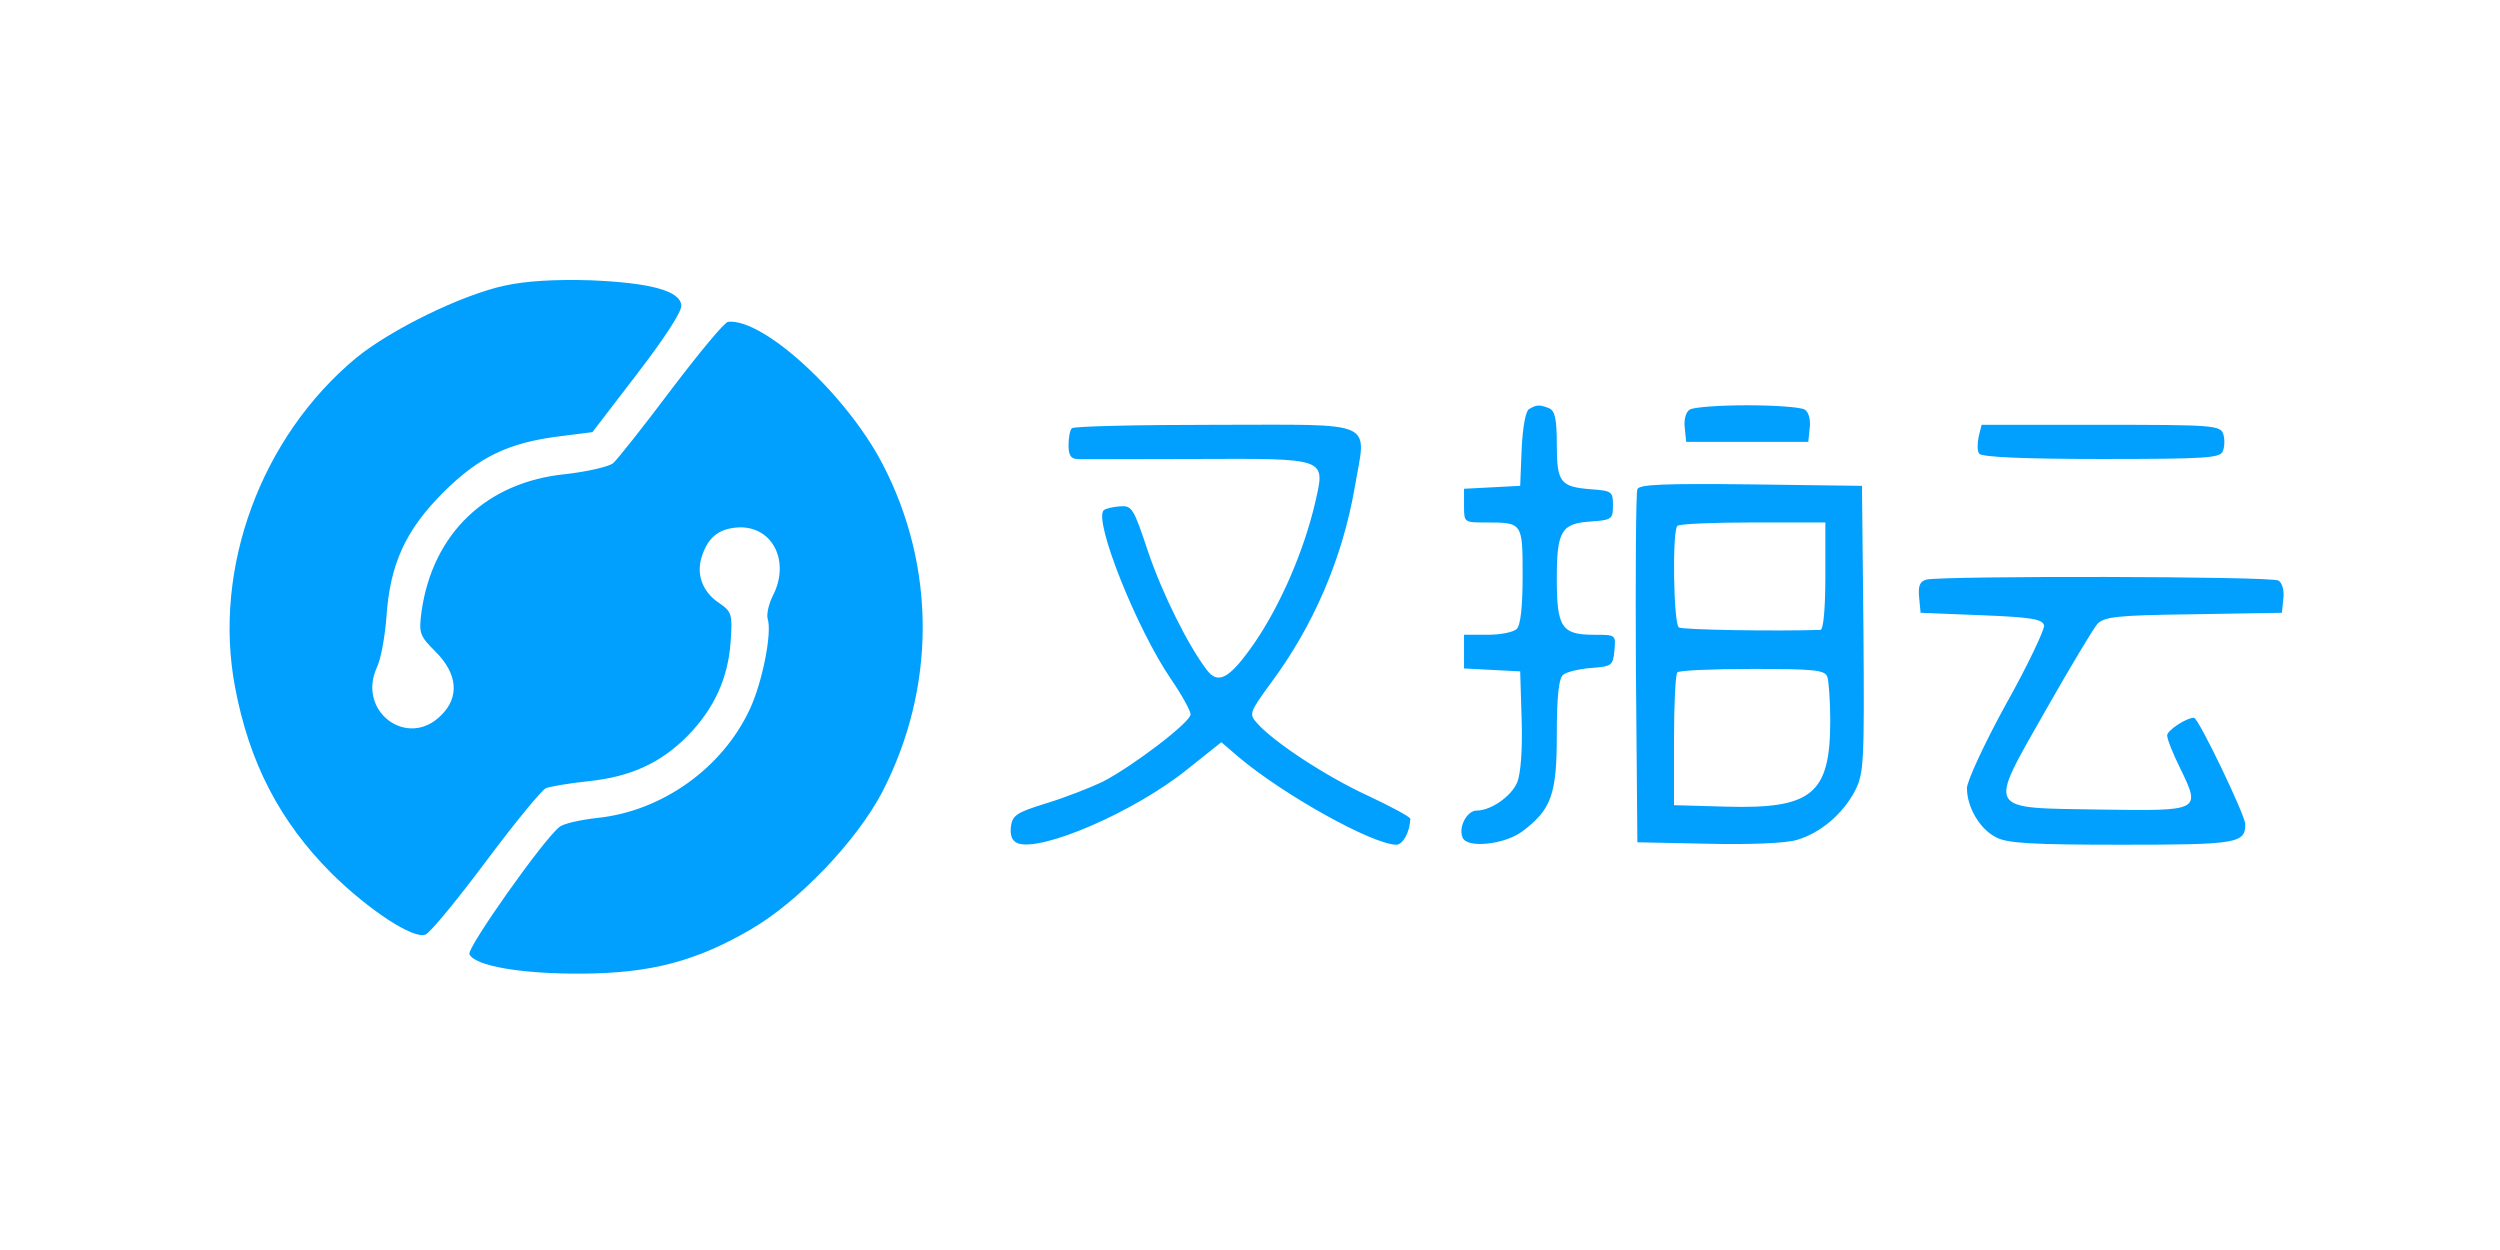
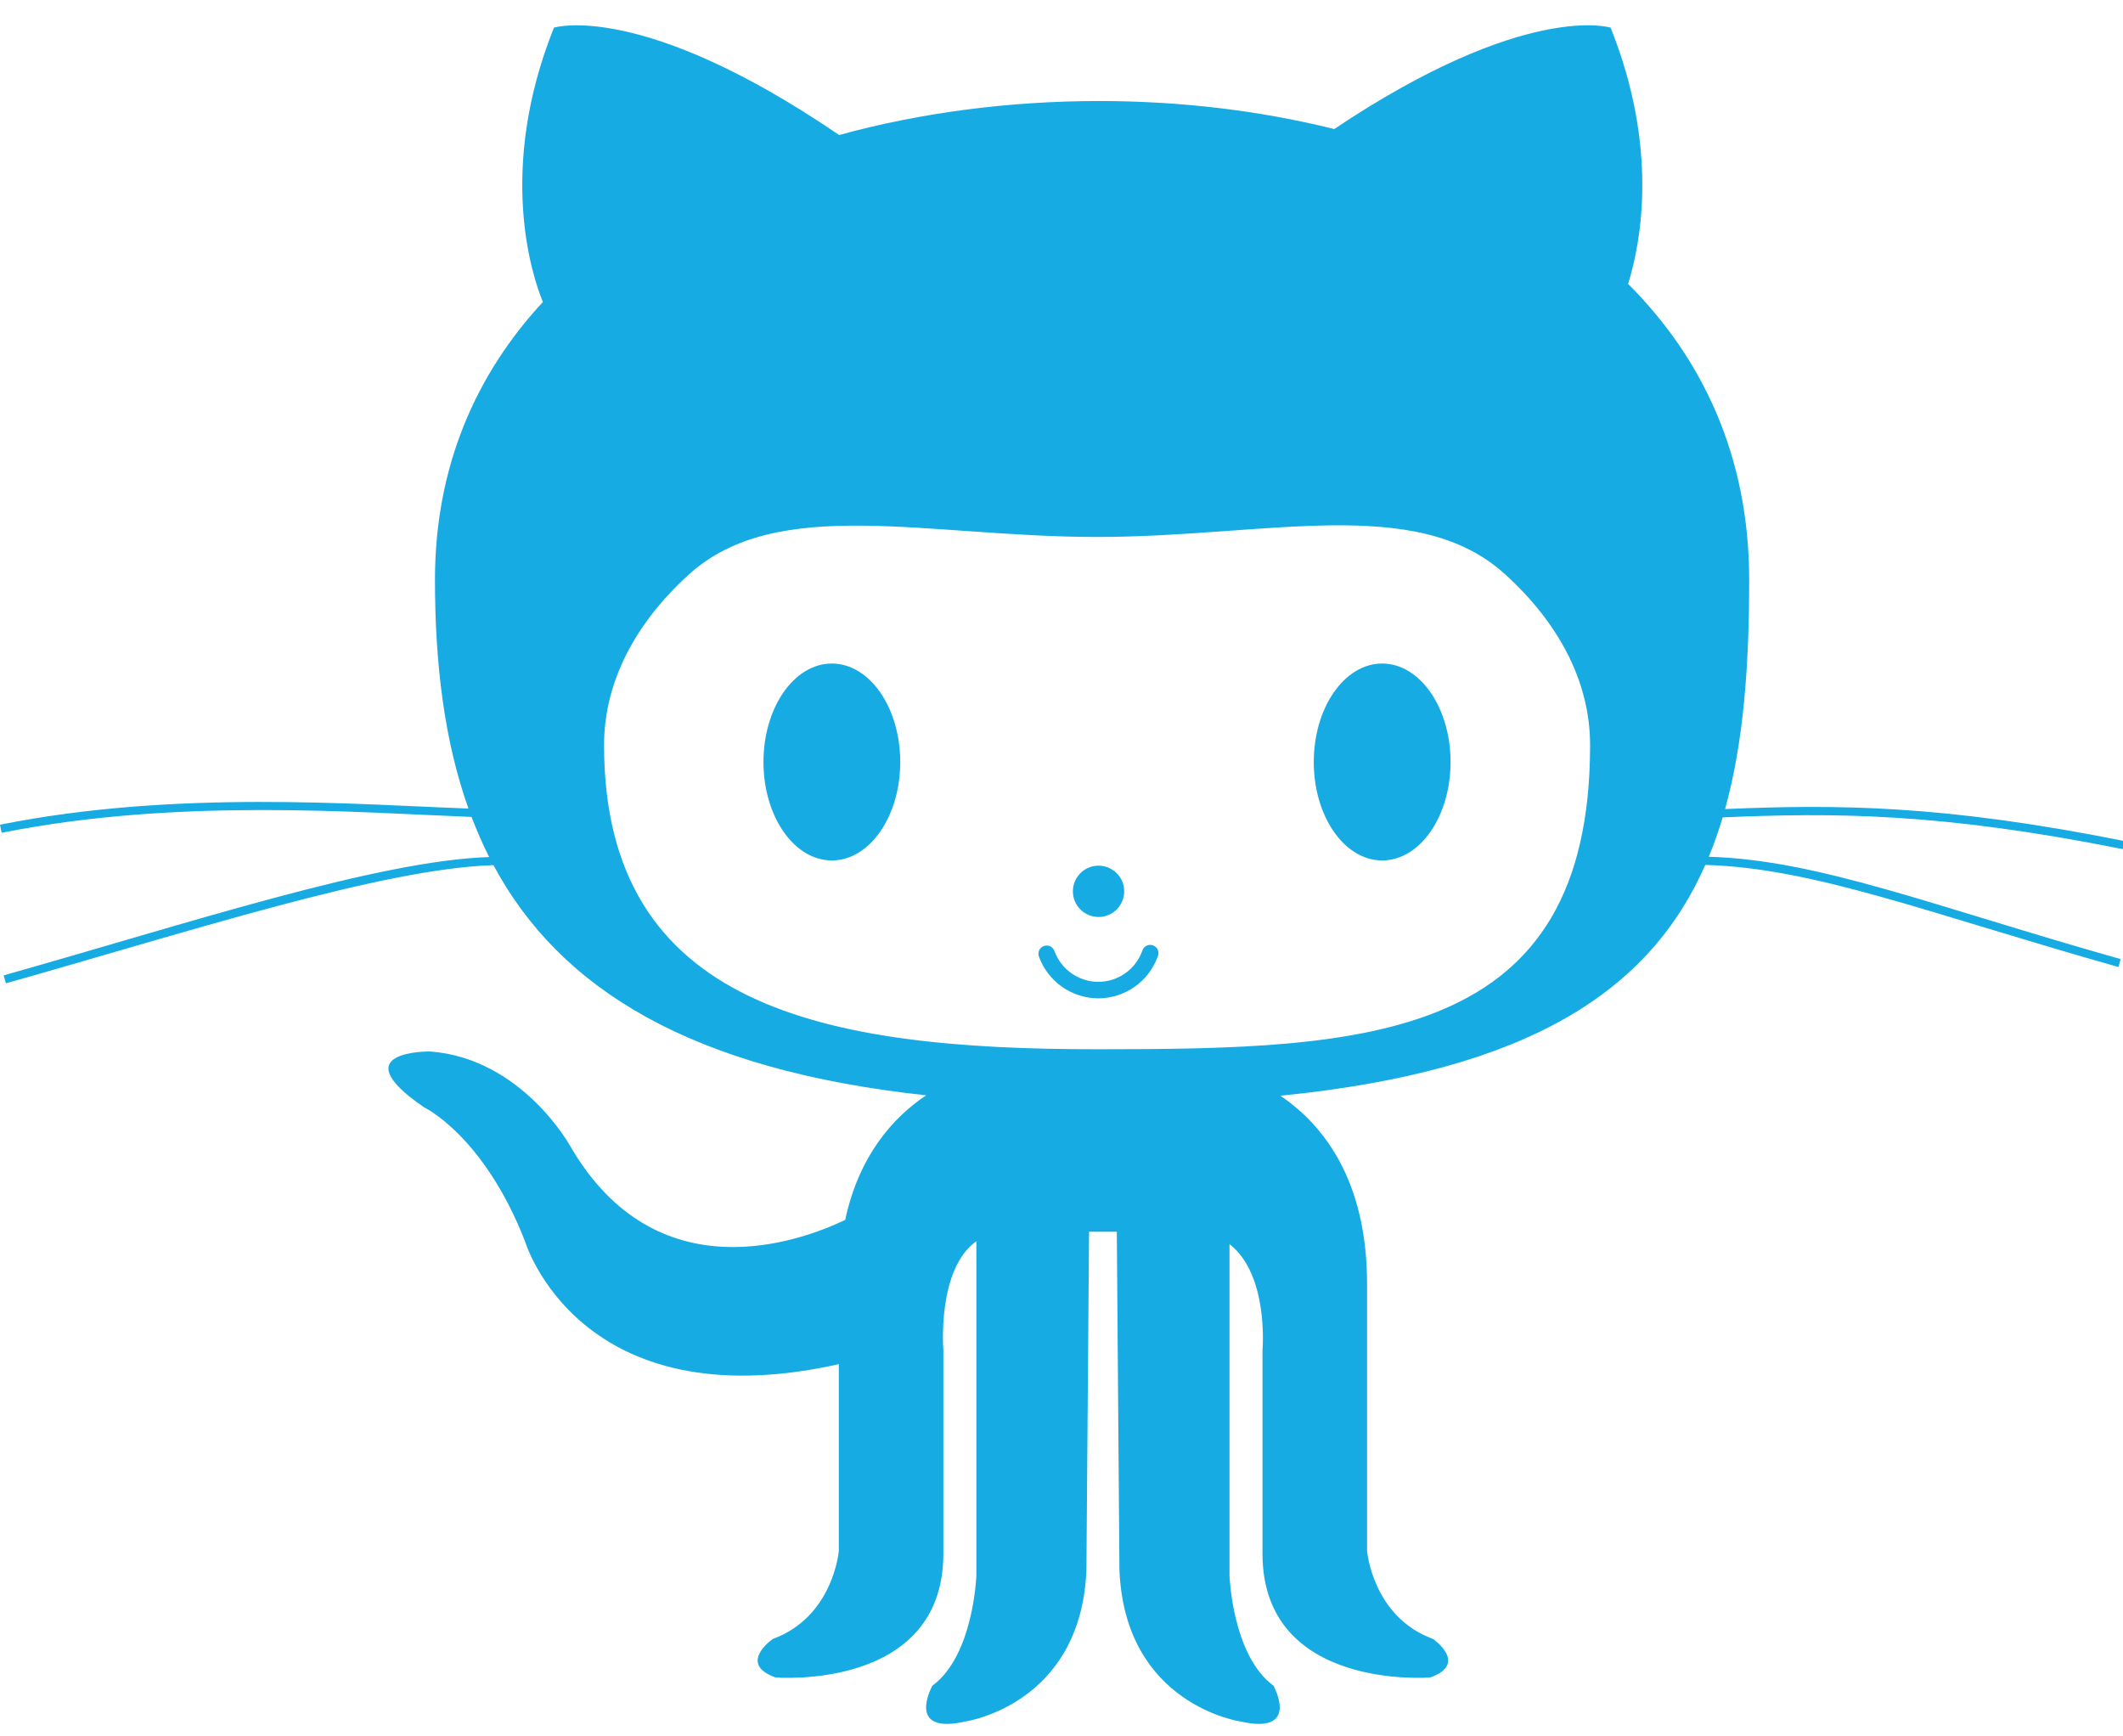
- <svg xmlns="http://www.w3.org/2000/svg" class="icon" viewBox="0 0 1860 1024" width="90" height="45">
-   <path d="M319.333 234c-35.2 7.6-93.2 36-121.6 59.2-78 64.8-117.6 172.4-99.2 269.6 11.6 62 36.8 110.4 79.2 152.8 30 29.6 66.8 54 76.8 50 3.6-1.2 26-28.4 49.6-60s45.6-58.4 49.2-60c3.2-1.2 18.8-4 34.4-5.6 34.8-3.6 59.2-14.8 81.2-36.8 22-22.4 33.6-47.6 35.6-77.6 1.6-22.4.8-24.4-8.8-31.2-14.4-9.2-20-24.4-14.4-39.6 5.2-15.6 14.8-22.4 31.2-22.8 27.2 0 40.8 28.8 26.4 56.4-3.2 6.4-5.2 15.2-4 18.8 3.6 11.2-4.4 52-14.8 74-22.4 48-71.6 83.2-124.4 88.8-14.4 1.6-28.8 4.8-31.6 7.6-13.2 10.4-75.6 98.8-73.6 104 4 9.6 42.4 16.4 92.8 16 55.6-.4 92.8-10 138-36.4 39.2-22.8 86.4-72.4 107.2-112 44.4-85.6 44.4-184.8.4-269.2-29.6-56.8-97.2-119.2-126.4-116.4-2.8 0-23.6 25.2-46.4 55.2-22.8 30.4-44.4 57.6-48 60.8-4 2.8-21.2 6.8-38.8 8.8-64.8 6.4-108.8 48.4-118 112.4-2.4 18-1.6 20 11.6 33.2 18 18 19.6 37.2 4.4 52-27.2 27.6-68.8-2.8-52.8-38.8 3.6-7.2 6.8-26 8-41.2 2.8-43.6 15.6-71.6 46.4-102.4 29.6-29.6 54-41.2 97.2-46.4l25.2-3.2 36.8-48c22.4-29.2 36.8-51.2 36-56-1.2-12-26-18.4-74.8-20.4-28-.8-51.6.4-70 4.4zm839.2 101.2c-2.8 1.6-5.2 15.2-6 32.8l-1.2 30-46 2.4V414c0 14 0 14 17.6 14 30.4 0 30.4 0 30.4 43.6 0 24.8-1.6 40.4-4.8 43.6-2.8 2.8-13.6 4.8-24 4.8h-19.2v27.6l46 2.4 1.2 39.6c.8 24.4-.8 44.4-3.6 51.2-4.8 11.6-21.6 23.2-33.2 23.2-8 0-15.2 13.6-11.6 22 3.2 9.2 34 6 48.8-4.8 24-18 28.4-30.4 28.4-79.2 0-31.6 1.6-46.4 5.2-49.2 2.8-2.4 13.2-4.8 22.8-5.6 17.2-1.2 18-2 19.2-14.4 1.2-12.8 1.2-12.8-16.8-12.8-26.4 0-30.4-6-30.4-45.6s3.6-45.6 28-47.2c17.2-1.2 18-2 18-13.2s-.8-12-18-13.2c-25.2-2-28-5.6-28-36.8 0-21.2-1.6-27.6-6.4-29.6-8-3.2-10.4-2.8-16.4.8zm131.6.4c-3.2 2-4.8 8.4-4 14.8l1.2 11.6h100l1.2-11.6c.8-6.4-.8-12.8-4-14.8-2.8-2-24-3.6-47.2-3.6-23.2 0-44.4 1.6-47.2 3.6zm-506 15.2c-1.6 1.2-2.8 7.6-2.8 14 0 8 2 11.2 7.2 11.2 3.6.4 47.2 0 96.8 0 109.2-.4 106.4-1.2 98 36-9.2 39.2-28 82.8-49.2 114-20.4 29.6-30 35.2-39.2 23.2-15.2-19.6-36.8-62.8-48.4-97.2-12-36-13.2-38-23.2-37.2-6 .4-12 2-13.2 3.2-8.4 8.4 27.2 97.6 55.2 138.4 8.8 12.8 16 26 16 28.8 0 6.4-47.2 42.4-72 55.2-10 4.8-30.4 12.8-46 17.6-24.8 7.6-28 10-29.2 19.2-.8 7.2.8 11.6 5.6 13.6 19.2 7.2 95.6-25.6 139.2-60.8l27.6-22 14.4 12.4c37.2 31.2 109.2 71.2 128.8 71.6 5.6 0 11.2-10.4 11.6-21.2 0-1.6-15.6-10-34.4-18.8-34-15.6-76.8-43.6-90.8-59.2-7.2-8-6.8-8.8 11.2-33.6 34.8-46.8 58.4-102 68.4-159.6 9.6-56.4 20.4-51.6-114-51.6-63.2 0-116.4 1.2-117.6 2.8zm742.8 6.8c-1.2 5.6-1.2 12 .4 14 1.6 2.8 35.6 4.4 100 4.4 86.4 0 97.6-.8 99.6-6.4 1.6-3.6 1.6-10 .4-14-2.4-7.2-8.4-7.6-100-7.6h-98l-2.4 9.6zm-279.6 43.2c-1.2 2.8-1.6 69.2-1.2 147.2l1.2 142 58 1.2c33.6.8 64.4-.4 72.8-3.2 19.2-5.6 37.6-21.2 47.6-40.4 7.2-14.4 7.6-22.8 6.8-132.4l-1.2-117.2-91.2-1.2c-70.8-.8-91.6 0-92.8 4zm153.999 71.2c0 26.4-1.6 44-4 44-36.8 1.2-112.8 0-116-2-4.4-2.8-5.6-79.2-1.2-83.2 1.2-1.6 29.2-2.8 62-2.8h59.2v44zm1.601 82.4c1.2 3.6 2.4 19.6 2.4 36 0 60-14.8 72.4-85.2 70.4l-42.8-1.2v-53.2c0-29.2 1.2-54.4 2.8-55.6 1.2-1.6 29.2-2.8 61.6-2.8 50 0 59.2.8 61.2 6.4zm81.199-79.6c-5.6 1.6-6.8 5.2-6 14.4l1.2 12.8 50 2c40.8 1.6 50 3.2 51.2 8.4.4 3.2-13.2 32.4-31.2 64.4-17.6 32-32 63.2-32 68.8 0 15.6 10.4 33.6 24 40.4 9.2 4.8 29.2 6 103.2 6 94.4 0 100.8-1.2 100.8-16.8 0-7.2-38.4-87.2-42-87.2-6.4 0-22 10.4-22 14.4 0 3.2 4.8 15.2 10.8 27.2 16.8 34.8 16.8 34.8-65.2 33.6-95.2-1.6-92.8 2.8-45.2-81.2 20-35.2 39.2-67.2 42.4-70.8 5.6-6 16-7.2 78.8-8l72.4-1.2 1.2-11.6c.8-6.4-.8-12.8-4-14.8-5.2-3.6-275.2-4-288.4-.8z" fill="#01A0FF" />
+ <svg xmlns="http://www.w3.org/2000/svg" class="icon" viewBox="0 0 1253 1024" width="58.734" height="48">
+   <defs>
+     <style />
+   </defs>
+   <path d="M531.326 449.684c0 32.088-18.086 58.086-40.365 58.086-22.298 0-40.365-25.998-40.365-58.086s18.05-58.122 40.365-58.122c22.279 0 40.365 26.016 40.365 58.122zm324.797 0c0 32.088-18.068 58.086-40.365 58.086-22.28 0-40.365-25.998-40.365-58.086s18.086-58.122 40.365-58.122c22.297 0 40.365 26.016 40.365 58.122zm-192.618 76.3a15.132 15.132 0 1 1-30.283 0 15.132 15.132 0 0 1 30.283 0zm-50.41 38.286a4.868 4.868 0 0 1 9.17-3.245 27.603 27.603 0 0 0 25.98 18.378c11.632 0 22.06-7.384 25.962-18.378a4.868 4.868 0 1 1 9.17 3.245 37.375 37.375 0 0 1-35.132 24.868 37.375 37.375 0 0 1-35.15-24.868zm639.73-63.19c-107.62-21.514-170.028-21.55-236.1-18.725-2.406 7.986-5.104 15.77-8.204 23.228 65.233 1.914 132.581 29.207 243.102 60.401l-1.313 4.667c-111.159-31.358-179.272-58.469-243.849-60.237-32.598 73.966-103.355 121.569-250.776 136.19 25.287 17.157 51.158 49.7 51.158 111.104V915.23s3.245 38.961 38.96 51.96c0 0 21.095 14.586-1.64 22.717 0 0-99.035 8.113-99.035-73.073V796.688s3.92-44.303-19.471-62.517v195.663s1.604 47.074 25.962 64.94c0 0 16.226 29.226-19.471 21.113 0 0-68.187-9.736-71.45-89.299l-1.55-199.728h-16.39l-1.55 199.728c-3.245 79.563-71.45 89.299-71.45 89.299-35.734 8.113-19.471-21.112-19.471-21.112 24.357-17.867 25.961-64.941 25.961-64.941V732.476c-23.39 16.554-19.47 64.212-19.47 64.212v120.146c0 81.186-99.054 73.073-99.054 73.073-22.735-8.113-1.622-22.735-1.622-22.735 35.734-12.98 38.98-51.96 38.98-51.96V805.02c-153.42 34.22-185.198-72.435-185.198-72.435-24.358-62.535-59.69-79.198-59.69-79.198-49.135-33.692 3.646-32.89 3.646-32.89 54.421 4.065 82.844 56.044 82.844 56.044 50.776 87.348 135.425 56.135 162.153 43.355 8.131-37.922 28.131-60.347 47.767-73.529-138.251-14.913-215.954-62.352-255.371-135.825-65.343 2.005-178.962 39.052-287.75 69.736l-1.332-4.686c107.95-30.447 220.585-67.712 286.548-69.827-3.847-7.657-7.293-15.552-10.393-23.683-66.71-2.534-173.364-11.413-277.34 9.371L0 486.676c103.374-20.674 209.373-11.978 276.483-9.535-14.02-39.326-19.763-84.558-19.763-134.987 0-66.783 24.139-121.26 63.683-163.94-6.308-15.478-27.128-77.757 6.527-161.897 0 0 51.541-16.317 168.315 63.355 48.989-13.436 101.496-20.054 153.474-20.054 47.239 0 94.404 5.47 138.743 16.536C900.59.438 950.6 16.317 950.6 16.317c28.369 70.922 18.05 126.31 10.32 151.232 44.211 44.12 71.45 102.116 71.45 174.605 0 50.556-3.282 95.88-14.221 135.279 66.545-2.79 128.442-2.553 235.644 18.87l-.966 4.776zm-364.67-162.336c-52.397-47.42-140.602-21.878-240.657-21.878-100.42 0-188.971-25.287-241.278 22.462-31.359 28.642-49.7 63.173-49.7 100.347 0 155.297 130.284 179.51 290.978 179.51 160.712 0 290.977-4.741 290.977-179.51 0-37.411-18.56-72.16-50.32-100.93z" fill="#17abe3" />
</svg>
